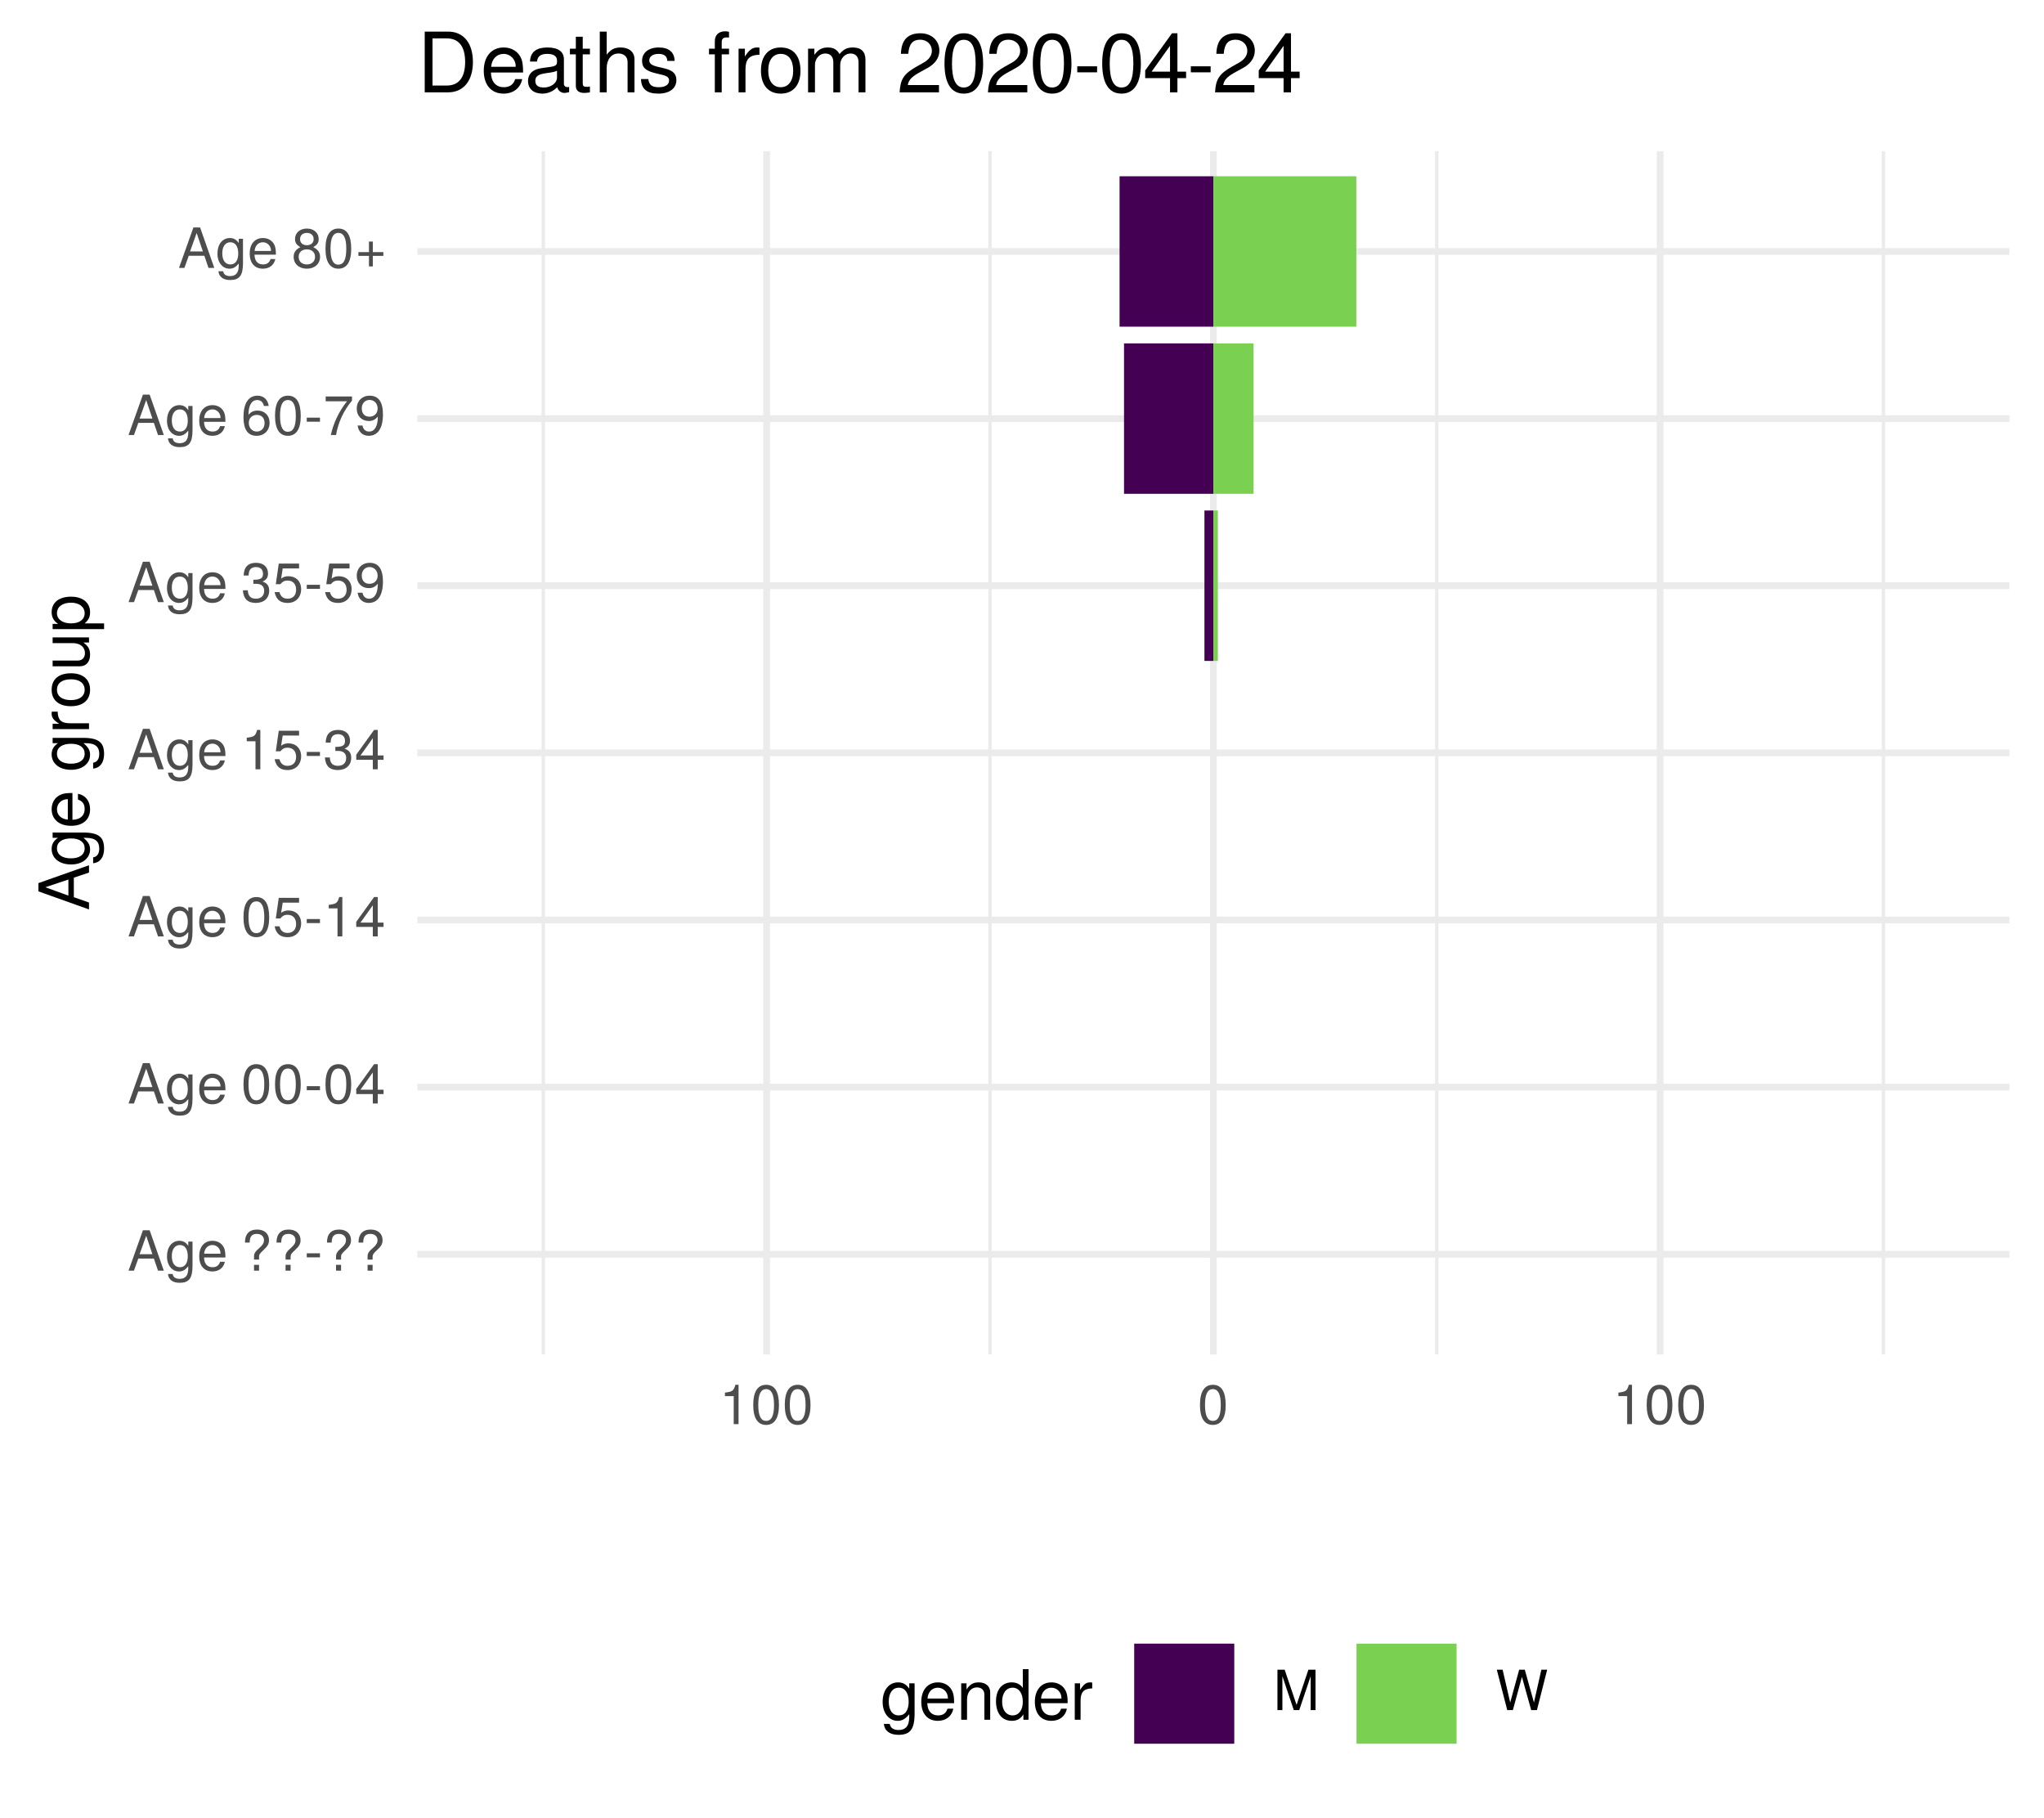
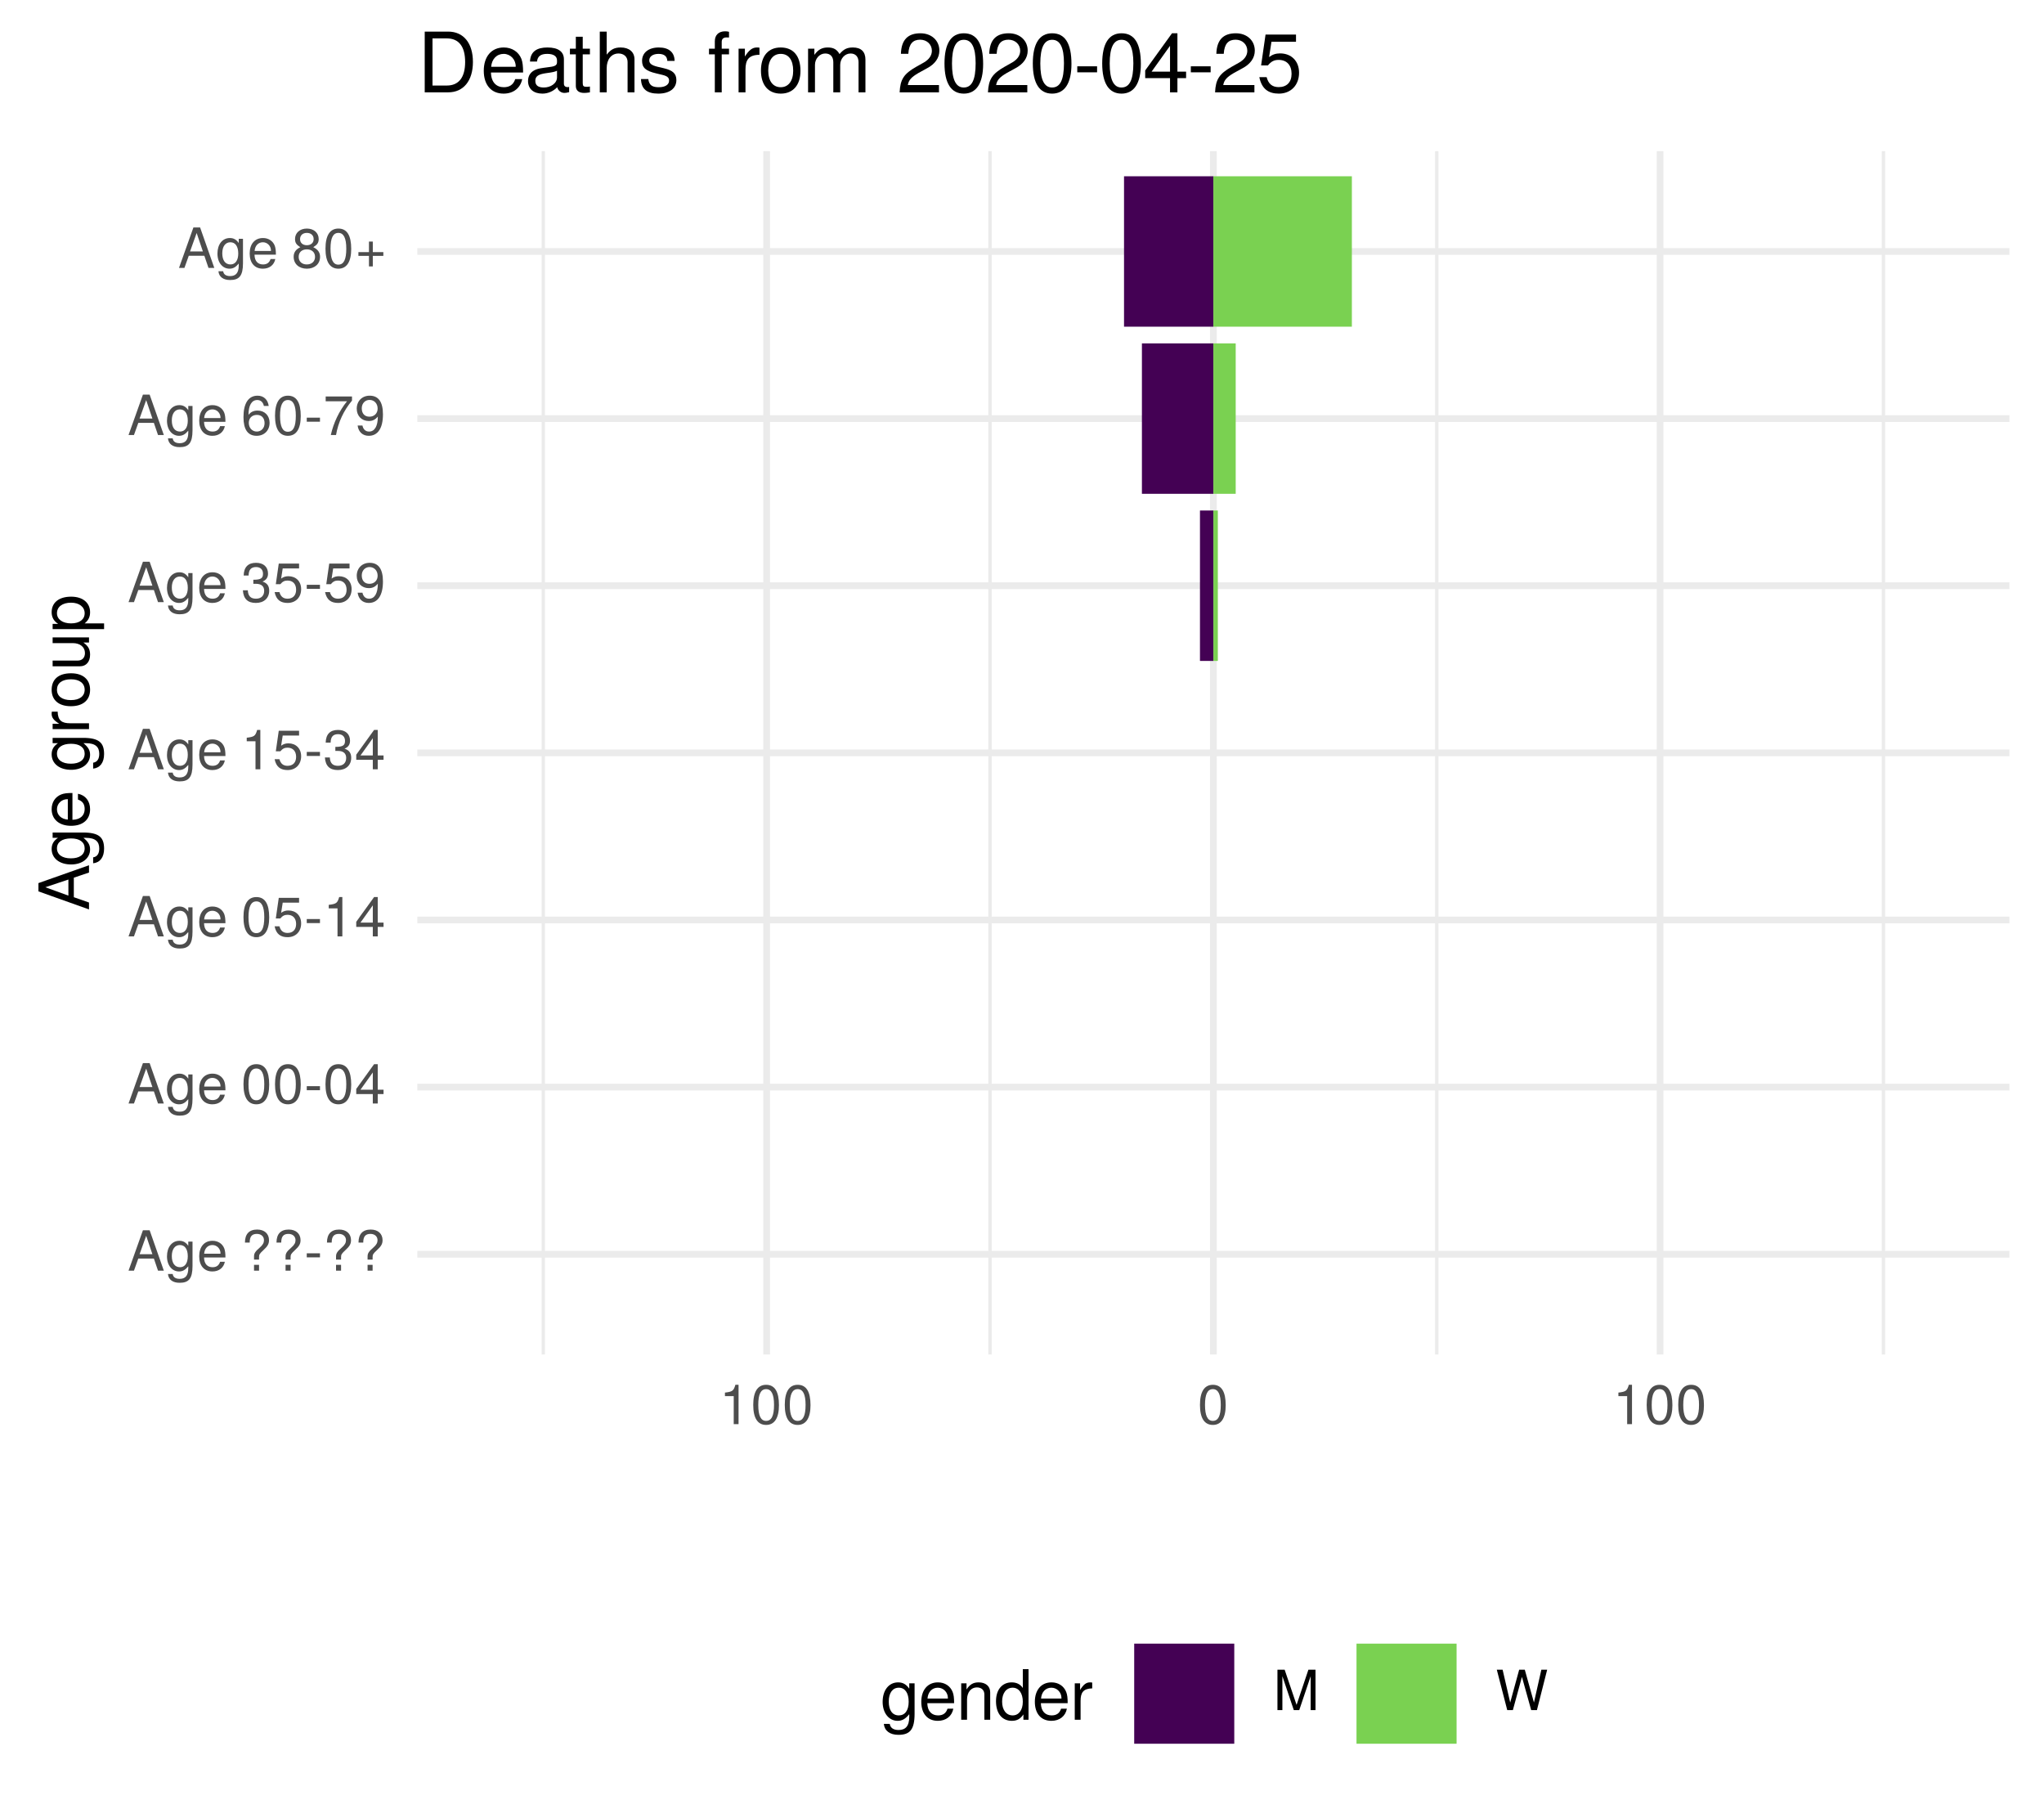
<svg xmlns="http://www.w3.org/2000/svg" xmlns:xlink="http://www.w3.org/1999/xlink" width="324pt" height="288pt" viewBox="0 0 324 288" version="1.1">
  <defs>
    <g>
      <symbol overflow="visible" id="glyph0-0">
        <path style="stroke:none;" d="" />
      </symbol>
      <symbol overflow="visible" id="glyph0-1">
        <path style="stroke:none;" d="M 5.75 0 L 3.5 -6.406 L 2.438 -6.406 L 0.156 0 L 1.016 0 L 1.703 -1.922 L 4.172 -1.922 L 4.828 0 Z M 3.938 -2.609 L 1.906 -2.609 L 2.953 -5.531 Z M 3.938 -2.609 " />
      </symbol>
      <symbol overflow="visible" id="glyph0-2">
        <path style="stroke:none;" d="M 4.297 -0.75 L 4.297 -4.609 L 3.625 -4.609 L 3.625 -3.938 C 3.25 -4.484 2.812 -4.734 2.219 -4.734 C 1.047 -4.734 0.25 -3.75 0.25 -2.266 C 0.25 -0.812 1.078 0.125 2.156 0.125 C 2.734 0.125 3.141 -0.109 3.625 -0.688 L 3.625 -0.391 C 3.625 0.828 3.125 1.297 2.266 1.297 C 1.688 1.297 1.234 1.094 1.156 0.531 L 0.406 0.531 C 0.484 1.406 1.156 1.922 2.25 1.922 C 3.688 1.922 4.297 1.281 4.297 -0.75 Z M 3.547 -2.281 C 3.547 -1.172 3.078 -0.547 2.312 -0.547 C 1.5 -0.547 1.016 -1.188 1.016 -2.312 C 1.016 -3.406 1.516 -4.062 2.297 -4.062 C 3.094 -4.062 3.547 -3.391 3.547 -2.281 Z M 3.547 -2.281 " />
      </symbol>
      <symbol overflow="visible" id="glyph0-3">
        <path style="stroke:none;" d="M 4.516 -2.094 C 4.516 -2.766 4.453 -3.188 4.328 -3.531 C 4.031 -4.281 3.328 -4.734 2.469 -4.734 C 1.172 -4.734 0.359 -3.797 0.359 -2.281 C 0.359 -0.766 1.156 0.125 2.453 0.125 C 3.5 0.125 4.234 -0.469 4.422 -1.406 L 3.672 -1.406 C 3.469 -0.797 3.062 -0.547 2.469 -0.547 C 1.703 -0.547 1.141 -1.031 1.125 -2.094 Z M 3.734 -2.75 C 3.734 -2.75 3.734 -2.703 3.719 -2.688 L 1.141 -2.688 C 1.203 -3.516 1.719 -4.062 2.453 -4.062 C 3.172 -4.062 3.734 -3.469 3.734 -2.75 Z M 3.734 -2.75 " />
      </symbol>
      <symbol overflow="visible" id="glyph0-4">
        <path style="stroke:none;" d="" />
      </symbol>
      <symbol overflow="visible" id="glyph0-5">
        <path style="stroke:none;" d="M 4.422 -4.828 C 4.422 -5.859 3.688 -6.516 2.547 -6.516 C 1.281 -6.516 0.609 -5.812 0.609 -4.453 L 1.359 -4.453 C 1.359 -5.422 1.719 -5.828 2.5 -5.828 C 3.172 -5.828 3.625 -5.422 3.625 -4.828 C 3.625 -4.422 3.438 -4.078 2.969 -3.672 C 2.453 -3.203 2.453 -3.203 2.297 -3 C 2.109 -2.75 2.047 -2.547 2.047 -2.234 L 2.047 -1.75 L 2.844 -1.75 L 2.844 -2.156 C 2.844 -2.547 2.938 -2.703 3.531 -3.25 C 4.203 -3.859 4.422 -4.25 4.422 -4.828 Z M 2.844 0 L 2.844 -0.922 L 2.047 -0.922 L 2.047 0 Z M 2.844 0 " />
      </symbol>
      <symbol overflow="visible" id="glyph0-6">
        <path style="stroke:none;" d="M 2.5 -2.109 L 2.5 -2.75 L 0.406 -2.75 L 0.406 -2.109 Z M 2.5 -2.109 " />
      </symbol>
      <symbol overflow="visible" id="glyph0-7">
        <path style="stroke:none;" d="M 4.453 -3 C 4.453 -5.156 3.781 -6.234 2.422 -6.234 C 1.078 -6.234 0.375 -5.141 0.375 -3.047 C 0.375 -0.953 1.078 0.125 2.422 0.125 C 3.734 0.125 4.453 -0.953 4.453 -3 Z M 3.672 -3.062 C 3.672 -1.297 3.266 -0.516 2.406 -0.516 C 1.578 -0.516 1.172 -1.344 1.172 -3.047 C 1.172 -4.75 1.578 -5.547 2.422 -5.547 C 3.25 -5.547 3.672 -4.734 3.672 -3.062 Z M 3.672 -3.062 " />
      </symbol>
      <symbol overflow="visible" id="glyph0-8">
        <path style="stroke:none;" d="M 4.578 -1.5 L 4.578 -2.188 L 3.656 -2.188 L 3.656 -6.234 L 3.078 -6.234 L 0.25 -2.312 L 0.25 -1.5 L 2.875 -1.5 L 2.875 0 L 3.656 0 L 3.656 -1.5 Z M 2.875 -2.188 L 0.922 -2.188 L 2.875 -4.922 Z M 2.875 -2.188 " />
      </symbol>
      <symbol overflow="visible" id="glyph0-9">
        <path style="stroke:none;" d="M 4.516 -2.062 C 4.516 -3.297 3.688 -4.109 2.5 -4.109 C 2.062 -4.109 1.703 -4 1.344 -3.734 L 1.594 -5.344 L 4.188 -5.344 L 4.188 -6.109 L 0.969 -6.109 L 0.5 -2.844 L 1.219 -2.844 C 1.578 -3.266 1.875 -3.422 2.359 -3.422 C 3.188 -3.422 3.719 -2.891 3.719 -1.969 C 3.719 -1.062 3.203 -0.547 2.359 -0.547 C 1.688 -0.547 1.266 -0.891 1.078 -1.594 L 0.312 -1.594 C 0.562 -0.359 1.266 0.125 2.375 0.125 C 3.641 0.125 4.516 -0.75 4.516 -2.062 Z M 4.516 -2.062 " />
      </symbol>
      <symbol overflow="visible" id="glyph0-10">
        <path style="stroke:none;" d="M 3.047 0 L 3.047 -6.234 L 2.547 -6.234 C 2.266 -5.281 2.094 -5.141 0.891 -5 L 0.891 -4.438 L 2.281 -4.438 L 2.281 0 Z M 3.047 0 " />
      </symbol>
      <symbol overflow="visible" id="glyph0-11">
        <path style="stroke:none;" d="M 4.453 -1.812 C 4.453 -2.562 4.141 -3.016 3.391 -3.266 C 3.969 -3.5 4.266 -3.891 4.266 -4.516 C 4.266 -5.594 3.547 -6.234 2.359 -6.234 C 1.109 -6.234 0.438 -5.547 0.406 -4.219 L 1.188 -4.219 C 1.203 -5.141 1.578 -5.562 2.375 -5.562 C 3.062 -5.562 3.469 -5.156 3.469 -4.5 C 3.469 -3.828 3.188 -3.547 1.938 -3.547 L 1.938 -2.906 L 2.359 -2.906 C 3.219 -2.906 3.656 -2.5 3.656 -1.797 C 3.656 -1.016 3.172 -0.547 2.359 -0.547 C 1.516 -0.547 1.109 -0.969 1.062 -1.875 L 0.281 -1.875 C 0.375 -0.5 1.062 0.125 2.344 0.125 C 3.625 0.125 4.453 -0.641 4.453 -1.812 Z M 4.453 -1.812 " />
      </symbol>
      <symbol overflow="visible" id="glyph0-12">
        <path style="stroke:none;" d="M 4.484 -3.266 C 4.484 -5.219 3.797 -6.234 2.375 -6.234 C 1.188 -6.234 0.328 -5.391 0.328 -4.172 C 0.328 -3.016 1.125 -2.219 2.25 -2.219 C 2.844 -2.219 3.266 -2.438 3.672 -2.922 C 3.672 -1.406 3.172 -0.547 2.281 -0.547 C 1.734 -0.547 1.359 -0.891 1.234 -1.5 L 0.469 -1.5 C 0.609 -0.469 1.281 0.125 2.234 0.125 C 3.688 0.125 4.484 -1.109 4.484 -3.266 Z M 3.641 -4.188 C 3.641 -3.422 3.094 -2.906 2.344 -2.906 C 1.594 -2.906 1.125 -3.391 1.125 -4.234 C 1.125 -5.016 1.656 -5.562 2.359 -5.562 C 3.094 -5.562 3.641 -5 3.641 -4.188 Z M 3.641 -4.188 " />
      </symbol>
      <symbol overflow="visible" id="glyph0-13">
        <path style="stroke:none;" d="M 4.516 -1.938 C 4.516 -3.094 3.719 -3.875 2.609 -3.875 C 1.984 -3.875 1.5 -3.641 1.172 -3.188 C 1.172 -4.703 1.672 -5.547 2.562 -5.547 C 3.109 -5.547 3.484 -5.203 3.609 -4.609 L 4.375 -4.609 C 4.234 -5.625 3.562 -6.234 2.609 -6.234 C 1.156 -6.234 0.375 -5.016 0.375 -2.844 C 0.375 -0.891 1.047 0.125 2.469 0.125 C 3.656 0.125 4.516 -0.719 4.516 -1.938 Z M 3.719 -1.875 C 3.719 -1.094 3.188 -0.547 2.484 -0.547 C 1.766 -0.547 1.219 -1.125 1.219 -1.922 C 1.219 -2.688 1.734 -3.188 2.5 -3.188 C 3.25 -3.188 3.719 -2.703 3.719 -1.875 Z M 3.719 -1.875 " />
      </symbol>
      <symbol overflow="visible" id="glyph0-14">
        <path style="stroke:none;" d="M 4.578 -5.453 L 4.578 -6.109 L 0.406 -6.109 L 0.406 -5.344 L 3.781 -5.344 C 2.531 -3.781 1.656 -1.953 1.219 0 L 2.047 0 C 2.391 -2.016 3.266 -3.891 4.578 -5.453 Z M 4.578 -5.453 " />
      </symbol>
      <symbol overflow="visible" id="glyph0-15">
        <path style="stroke:none;" d="M 4.516 -1.766 C 4.516 -2.453 4.156 -2.938 3.438 -3.281 C 4.078 -3.672 4.297 -3.984 4.297 -4.578 C 4.297 -5.547 3.531 -6.234 2.422 -6.234 C 1.312 -6.234 0.547 -5.547 0.547 -4.578 C 0.547 -4 0.75 -3.672 1.391 -3.281 C 0.672 -2.938 0.328 -2.453 0.328 -1.766 C 0.328 -0.625 1.188 0.125 2.422 0.125 C 3.656 0.125 4.516 -0.625 4.516 -1.766 Z M 3.5 -4.562 C 3.5 -3.969 3.062 -3.594 2.422 -3.594 C 1.766 -3.594 1.344 -3.969 1.344 -4.562 C 1.344 -5.156 1.766 -5.547 2.422 -5.547 C 3.078 -5.547 3.5 -5.156 3.5 -4.562 Z M 3.719 -1.75 C 3.719 -1.016 3.188 -0.547 2.406 -0.547 C 1.641 -0.547 1.125 -1.016 1.125 -1.75 C 1.125 -2.484 1.641 -2.938 2.422 -2.938 C 3.188 -2.938 3.719 -2.484 3.719 -1.75 Z M 3.719 -1.75 " />
      </symbol>
      <symbol overflow="visible" id="glyph0-16">
        <path style="stroke:none;" d="M 4.547 -1.906 L 4.547 -2.5 L 2.875 -2.5 L 2.875 -4.172 L 2.266 -4.172 L 2.266 -2.5 L 0.594 -2.5 L 0.594 -1.906 L 2.266 -1.906 L 2.266 -0.234 L 2.875 -0.234 L 2.875 -1.906 Z M 4.547 -1.906 " />
      </symbol>
      <symbol overflow="visible" id="glyph0-17">
        <path style="stroke:none;" d="M 6.688 0 L 6.688 -6.406 L 5.562 -6.406 L 3.688 -0.828 L 1.797 -6.406 L 0.656 -6.406 L 0.656 0 L 1.438 0 L 1.438 -5.375 L 3.25 0 L 4.109 0 L 5.922 -5.375 L 5.922 0 Z M 6.688 0 " />
      </symbol>
      <symbol overflow="visible" id="glyph0-18">
        <path style="stroke:none;" d="M 8.172 -6.406 L 7.25 -6.406 L 6.078 -1.203 L 4.625 -6.406 L 3.734 -6.406 L 2.312 -1.203 L 1.109 -6.406 L 0.188 -6.406 L 1.844 0 L 2.734 0 L 4.172 -5.266 L 5.641 0 L 6.547 0 Z M 8.172 -6.406 " />
      </symbol>
      <symbol overflow="visible" id="glyph1-0">
        <path style="stroke:none;" d="" />
      </symbol>
      <symbol overflow="visible" id="glyph1-1">
        <path style="stroke:none;" d="M 0 -7.188 L -8.016 -4.359 L -8.016 -3.047 L 0 -0.188 L 0 -1.281 L -2.406 -2.125 L -2.406 -5.219 L 0 -6.031 Z M -3.266 -4.922 L -3.266 -2.375 L -6.922 -3.703 Z M -3.266 -4.922 " />
      </symbol>
      <symbol overflow="visible" id="glyph1-2">
        <path style="stroke:none;" d="M -0.953 -5.375 L -5.766 -5.375 L -5.766 -4.531 L -4.922 -4.531 C -5.609 -4.062 -5.922 -3.516 -5.922 -2.766 C -5.922 -1.312 -4.703 -0.312 -2.828 -0.312 C -1.016 -0.312 0.172 -1.344 0.172 -2.688 C 0.172 -3.422 -0.141 -3.922 -0.875 -4.531 L -0.484 -4.531 C 1.047 -4.531 1.625 -3.906 1.625 -2.844 C 1.625 -2.109 1.359 -1.547 0.656 -1.438 L 0.656 -0.5 C 1.75 -0.609 2.391 -1.453 2.391 -2.812 C 2.391 -4.609 1.594 -5.375 -0.953 -5.375 Z M -2.844 -4.438 C -1.469 -4.438 -0.688 -3.844 -0.688 -2.875 C -0.688 -1.875 -1.484 -1.281 -2.875 -1.281 C -4.266 -1.281 -5.078 -1.891 -5.078 -2.875 C -5.078 -3.859 -4.25 -4.438 -2.844 -4.438 Z M -2.844 -4.438 " />
      </symbol>
      <symbol overflow="visible" id="glyph1-3">
        <path style="stroke:none;" d="M -2.625 -5.641 C -3.453 -5.641 -3.984 -5.578 -4.406 -5.406 C -5.359 -5.031 -5.922 -4.156 -5.922 -3.078 C -5.922 -1.469 -4.734 -0.438 -2.844 -0.438 C -0.953 -0.438 0.172 -1.438 0.172 -3.062 C 0.172 -4.375 -0.578 -5.297 -1.75 -5.516 L -1.75 -4.594 C -0.984 -4.344 -0.688 -3.828 -0.688 -3.094 C -0.688 -2.141 -1.297 -1.422 -2.625 -1.391 Z M -3.438 -4.656 C -3.438 -4.656 -3.391 -4.656 -3.359 -4.656 L -3.359 -1.422 C -4.391 -1.5 -5.078 -2.141 -5.078 -3.062 C -5.078 -3.969 -4.328 -4.656 -3.438 -4.656 Z M -3.438 -4.656 " />
      </symbol>
      <symbol overflow="visible" id="glyph1-4">
        <path style="stroke:none;" d="" />
      </symbol>
      <symbol overflow="visible" id="glyph1-5">
        <path style="stroke:none;" d="M -4.969 -3.531 L -5.891 -3.531 C -5.922 -3.375 -5.922 -3.297 -5.922 -3.172 C -5.922 -2.578 -5.578 -2.141 -4.719 -1.609 L -5.766 -1.609 L -5.766 -0.766 L 0 -0.766 L 0 -1.688 L -2.984 -1.688 C -4.297 -1.688 -4.938 -2.109 -4.969 -3.531 Z M -4.969 -3.531 " />
      </symbol>
      <symbol overflow="visible" id="glyph1-6">
        <path style="stroke:none;" d="M -2.844 -5.609 C -4.828 -5.609 -5.922 -4.656 -5.922 -2.984 C -5.922 -1.375 -4.812 -0.391 -2.875 -0.391 C -0.953 -0.391 0.172 -1.359 0.172 -3 C 0.172 -4.625 -0.953 -5.609 -2.844 -5.609 Z M -2.844 -4.656 C -1.5 -4.656 -0.688 -4.016 -0.688 -3 C -0.688 -1.984 -1.484 -1.359 -2.875 -1.359 C -4.266 -1.359 -5.078 -1.984 -5.078 -3 C -5.078 -4.031 -4.281 -4.656 -2.844 -4.656 Z M -2.844 -4.656 " />
      </symbol>
      <symbol overflow="visible" id="glyph1-7">
        <path style="stroke:none;" d="M 0 -5.297 L -5.766 -5.297 L -5.766 -4.391 L -2.578 -4.391 C -1.406 -4.391 -0.641 -3.766 -0.641 -2.812 C -0.641 -2.094 -1.078 -1.625 -1.766 -1.625 L -5.766 -1.625 L -5.766 -0.719 L -1.406 -0.719 C -0.453 -0.719 0.172 -1.438 0.172 -2.547 C 0.172 -3.406 -0.125 -3.938 -0.891 -4.484 L 0 -4.484 Z M 0 -5.297 " />
      </symbol>
      <symbol overflow="visible" id="glyph1-8">
        <path style="stroke:none;" d="M -2.828 -5.75 C -4.766 -5.75 -5.922 -4.812 -5.922 -3.281 C -5.922 -2.5 -5.578 -1.875 -4.891 -1.438 L -5.766 -1.438 L -5.766 -0.609 L 2.391 -0.609 L 2.391 -1.516 L -0.688 -1.516 C -0.094 -2 0.172 -2.547 0.172 -3.281 C 0.172 -4.781 -0.984 -5.75 -2.828 -5.75 Z M -2.844 -4.797 C -1.547 -4.797 -0.688 -4.125 -0.688 -3.125 C -0.688 -2.156 -1.484 -1.516 -2.844 -1.516 C -4.188 -1.516 -5.078 -2.156 -5.078 -3.125 C -5.078 -4.141 -4.219 -4.797 -2.844 -4.797 Z M -2.844 -4.797 " />
      </symbol>
      <symbol overflow="visible" id="glyph2-0">
        <path style="stroke:none;" d="" />
      </symbol>
      <symbol overflow="visible" id="glyph2-1">
        <path style="stroke:none;" d="M 5.375 -0.953 L 5.375 -5.766 L 4.531 -5.766 L 4.531 -4.922 C 4.062 -5.609 3.516 -5.922 2.766 -5.922 C 1.312 -5.922 0.312 -4.703 0.312 -2.828 C 0.312 -1.016 1.344 0.172 2.688 0.172 C 3.422 0.172 3.922 -0.141 4.531 -0.875 L 4.531 -0.484 C 4.531 1.047 3.906 1.625 2.844 1.625 C 2.109 1.625 1.547 1.359 1.438 0.656 L 0.5 0.656 C 0.609 1.75 1.453 2.391 2.812 2.391 C 4.609 2.391 5.375 1.594 5.375 -0.953 Z M 4.438 -2.844 C 4.438 -1.469 3.844 -0.688 2.875 -0.688 C 1.875 -0.688 1.281 -1.484 1.281 -2.875 C 1.281 -4.266 1.891 -5.078 2.875 -5.078 C 3.859 -5.078 4.438 -4.25 4.438 -2.844 Z M 4.438 -2.844 " />
      </symbol>
      <symbol overflow="visible" id="glyph2-2">
        <path style="stroke:none;" d="M 5.641 -2.625 C 5.641 -3.453 5.578 -3.984 5.406 -4.406 C 5.031 -5.359 4.156 -5.922 3.078 -5.922 C 1.469 -5.922 0.438 -4.734 0.438 -2.844 C 0.438 -0.953 1.438 0.172 3.062 0.172 C 4.375 0.172 5.297 -0.578 5.516 -1.75 L 4.594 -1.75 C 4.344 -0.984 3.828 -0.688 3.094 -0.688 C 2.141 -0.688 1.422 -1.297 1.391 -2.625 Z M 4.656 -3.438 C 4.656 -3.438 4.656 -3.391 4.656 -3.359 L 1.422 -3.359 C 1.5 -4.391 2.141 -5.078 3.062 -5.078 C 3.969 -5.078 4.656 -4.328 4.656 -3.438 Z M 4.656 -3.438 " />
      </symbol>
      <symbol overflow="visible" id="glyph2-3">
        <path style="stroke:none;" d="M 5.359 0 L 5.359 -4.359 C 5.359 -5.312 4.641 -5.922 3.531 -5.922 C 2.672 -5.922 2.125 -5.594 1.609 -4.797 L 1.609 -5.766 L 0.766 -5.766 L 0.766 0 L 1.688 0 L 1.688 -3.172 C 1.688 -4.359 2.328 -5.125 3.25 -5.125 C 3.984 -5.125 4.438 -4.688 4.438 -4 L 4.438 0 Z M 5.359 0 " />
      </symbol>
      <symbol overflow="visible" id="glyph2-4">
        <path style="stroke:none;" d="M 5.438 0 L 5.438 -8.016 L 4.531 -8.016 L 4.531 -5.031 C 4.141 -5.625 3.531 -5.922 2.766 -5.922 C 1.266 -5.922 0.281 -4.781 0.281 -2.938 C 0.281 -0.984 1.25 0.172 2.797 0.172 C 3.594 0.172 4.141 -0.125 4.625 -0.844 L 4.625 0 Z M 4.531 -2.859 C 4.531 -1.531 3.891 -0.688 2.922 -0.688 C 1.906 -0.688 1.25 -1.547 1.25 -2.875 C 1.25 -4.219 1.906 -5.078 2.922 -5.078 C 3.906 -5.078 4.531 -4.188 4.531 -2.859 Z M 4.531 -2.859 " />
      </symbol>
      <symbol overflow="visible" id="glyph2-5">
        <path style="stroke:none;" d="M 3.531 -4.969 L 3.531 -5.891 C 3.375 -5.922 3.297 -5.922 3.172 -5.922 C 2.578 -5.922 2.141 -5.578 1.609 -4.719 L 1.609 -5.766 L 0.766 -5.766 L 0.766 0 L 1.688 0 L 1.688 -2.984 C 1.688 -4.297 2.109 -4.938 3.531 -4.969 Z M 3.531 -4.969 " />
      </symbol>
      <symbol overflow="visible" id="glyph3-0">
        <path style="stroke:none;" d="" />
      </symbol>
      <symbol overflow="visible" id="glyph3-1">
        <path style="stroke:none;" d="M 8.812 -4.812 C 8.812 -7.797 7.328 -9.625 4.891 -9.625 L 1.172 -9.625 L 1.172 0 L 4.891 0 C 7.312 0 8.812 -1.828 8.812 -4.812 Z M 7.578 -4.812 C 7.578 -2.375 6.578 -1.078 4.672 -1.078 L 2.406 -1.078 L 2.406 -8.547 L 4.672 -8.547 C 6.578 -8.547 7.578 -7.266 7.578 -4.812 Z M 7.578 -4.812 " />
      </symbol>
      <symbol overflow="visible" id="glyph3-2">
        <path style="stroke:none;" d="M 6.766 -3.141 C 6.766 -4.141 6.688 -4.781 6.5 -5.297 C 6.047 -6.438 4.984 -7.109 3.703 -7.109 C 1.766 -7.109 0.531 -5.688 0.531 -3.422 C 0.531 -1.156 1.734 0.203 3.672 0.203 C 5.25 0.203 6.344 -0.703 6.625 -2.094 L 5.516 -2.094 C 5.219 -1.188 4.594 -0.812 3.703 -0.812 C 2.562 -0.812 1.703 -1.562 1.672 -3.141 Z M 5.594 -4.125 C 5.594 -4.125 5.594 -4.062 5.578 -4.047 L 1.703 -4.047 C 1.797 -5.266 2.578 -6.094 3.688 -6.094 C 4.766 -6.094 5.594 -5.203 5.594 -4.125 Z M 5.594 -4.125 " />
      </symbol>
      <symbol overflow="visible" id="glyph3-3">
        <path style="stroke:none;" d="M 7.062 -0.031 L 7.062 -0.859 C 6.938 -0.828 6.891 -0.828 6.828 -0.828 C 6.438 -0.828 6.234 -1.031 6.234 -1.375 L 6.234 -5.234 C 6.234 -6.453 5.328 -7.109 3.625 -7.109 C 1.953 -7.109 0.922 -6.469 0.859 -4.875 L 1.969 -4.875 C 2.062 -5.719 2.562 -6.094 3.594 -6.094 C 4.578 -6.094 5.141 -5.734 5.141 -5.062 L 5.141 -4.781 C 5.141 -4.312 4.859 -4.125 3.984 -4.016 C 2.422 -3.812 2.188 -3.766 1.766 -3.594 C 0.969 -3.266 0.547 -2.641 0.547 -1.797 C 0.547 -0.547 1.422 0.203 2.828 0.203 C 3.703 0.203 4.562 -0.172 5.172 -0.812 C 5.297 -0.297 5.766 0.094 6.312 0.094 C 6.531 0.094 6.703 0.062 7.062 -0.031 Z M 5.141 -2.391 C 5.141 -1.406 4.125 -0.766 3.062 -0.766 C 2.203 -0.766 1.703 -1.062 1.703 -1.828 C 1.703 -2.547 2.188 -2.859 3.359 -3.031 C 4.531 -3.188 4.766 -3.25 5.141 -3.422 Z M 5.141 -2.391 " />
      </symbol>
      <symbol overflow="visible" id="glyph3-4">
        <path style="stroke:none;" d="M 3.359 0 L 3.359 -0.922 C 3.203 -0.891 3.031 -0.875 2.828 -0.875 C 2.344 -0.875 2.219 -1 2.219 -1.484 L 2.219 -6.016 L 3.359 -6.016 L 3.359 -6.922 L 2.219 -6.922 L 2.219 -8.812 L 1.125 -8.812 L 1.125 -6.922 L 0.188 -6.922 L 0.188 -6.016 L 1.125 -6.016 L 1.125 -1 C 1.125 -0.297 1.594 0.094 2.453 0.094 C 2.719 0.094 2.984 0.062 3.359 0 Z M 3.359 0 " />
      </symbol>
      <symbol overflow="visible" id="glyph3-5">
        <path style="stroke:none;" d="M 6.422 0 L 6.422 -5.234 C 6.422 -6.391 5.578 -7.109 4.234 -7.109 C 3.266 -7.109 2.672 -6.812 2.016 -5.969 L 2.016 -9.625 L 0.922 -9.625 L 0.922 0 L 2.016 0 L 2.016 -3.812 C 2.016 -5.234 2.766 -6.156 3.891 -6.156 C 4.672 -6.156 5.328 -5.703 5.328 -4.797 L 5.328 0 Z M 6.422 0 " />
      </symbol>
      <symbol overflow="visible" id="glyph3-6">
        <path style="stroke:none;" d="M 6.062 -1.938 C 6.062 -2.969 5.484 -3.484 4.109 -3.812 L 3.047 -4.062 C 2.156 -4.281 1.766 -4.562 1.766 -5.062 C 1.766 -5.688 2.344 -6.094 3.234 -6.094 C 4.125 -6.094 4.594 -5.719 4.625 -4.984 L 5.781 -4.984 C 5.766 -6.344 4.875 -7.109 3.281 -7.109 C 1.656 -7.109 0.625 -6.281 0.625 -5 C 0.625 -3.922 1.172 -3.406 2.812 -3.016 L 3.844 -2.766 C 4.609 -2.578 4.906 -2.344 4.906 -1.844 C 4.906 -1.203 4.266 -0.812 3.297 -0.812 C 2.312 -0.812 1.75 -1.062 1.609 -2.109 L 0.453 -2.109 C 0.5 -0.516 1.406 0.203 3.203 0.203 C 4.953 0.203 6.062 -0.609 6.062 -1.938 Z M 6.062 -1.938 " />
      </symbol>
      <symbol overflow="visible" id="glyph3-7">
        <path style="stroke:none;" d="" />
      </symbol>
      <symbol overflow="visible" id="glyph3-8">
        <path style="stroke:none;" d="M 3.406 -6.016 L 3.406 -6.922 L 2.25 -6.922 L 2.25 -8 C 2.25 -8.469 2.516 -8.703 3.031 -8.703 C 3.109 -8.703 3.156 -8.703 3.406 -8.688 L 3.406 -9.594 C 3.156 -9.656 3.016 -9.672 2.781 -9.672 C 1.766 -9.672 1.156 -9.078 1.156 -8.094 L 1.156 -6.922 L 0.234 -6.922 L 0.234 -6.016 L 1.156 -6.016 L 1.156 0 L 2.25 0 L 2.25 -6.016 Z M 3.406 -6.016 " />
      </symbol>
      <symbol overflow="visible" id="glyph3-9">
        <path style="stroke:none;" d="M 4.234 -5.953 L 4.234 -7.078 C 4.047 -7.109 3.969 -7.109 3.812 -7.109 C 3.109 -7.109 2.562 -6.688 1.922 -5.672 L 1.922 -6.922 L 0.922 -6.922 L 0.922 0 L 2.016 0 L 2.016 -3.594 C 2.016 -5.156 2.531 -5.922 4.234 -5.953 Z M 4.234 -5.953 " />
      </symbol>
      <symbol overflow="visible" id="glyph3-10">
        <path style="stroke:none;" d="M 6.734 -3.406 C 6.734 -5.797 5.578 -7.109 3.594 -7.109 C 1.656 -7.109 0.469 -5.781 0.469 -3.453 C 0.469 -1.141 1.641 0.203 3.609 0.203 C 5.547 0.203 6.734 -1.141 6.734 -3.406 Z M 5.578 -3.422 C 5.578 -1.797 4.812 -0.812 3.609 -0.812 C 2.375 -0.812 1.625 -1.781 1.625 -3.453 C 1.625 -5.125 2.375 -6.094 3.609 -6.094 C 4.844 -6.094 5.578 -5.141 5.578 -3.422 Z M 5.578 -3.422 " />
      </symbol>
      <symbol overflow="visible" id="glyph3-11">
        <path style="stroke:none;" d="M 10.031 0 L 10.031 -5.188 C 10.031 -6.438 9.344 -7.109 8.047 -7.109 C 7.125 -7.109 6.578 -6.844 5.922 -6.062 C 5.516 -6.797 4.969 -7.109 4.062 -7.109 C 3.141 -7.109 2.531 -6.766 1.938 -5.938 L 1.938 -6.922 L 0.938 -6.922 L 0.938 0 L 2.031 0 L 2.031 -4.344 C 2.031 -5.344 2.766 -6.156 3.656 -6.156 C 4.469 -6.156 4.938 -5.656 4.938 -4.766 L 4.938 0 L 6.031 0 L 6.031 -4.344 C 6.031 -5.344 6.766 -6.156 7.672 -6.156 C 8.469 -6.156 8.938 -5.641 8.938 -4.766 L 8.938 0 Z M 10.031 0 " />
      </symbol>
      <symbol overflow="visible" id="glyph3-12">
        <path style="stroke:none;" d="M 6.75 -6.609 C 6.75 -8.203 5.516 -9.359 3.75 -9.359 C 1.828 -9.359 0.719 -8.391 0.656 -6.109 L 1.828 -6.109 C 1.922 -7.688 2.562 -8.344 3.703 -8.344 C 4.766 -8.344 5.562 -7.594 5.562 -6.594 C 5.562 -5.844 5.125 -5.219 4.297 -4.734 L 3.078 -4.047 C 1.125 -2.938 0.547 -2.062 0.453 0 L 6.688 0 L 6.688 -1.156 L 1.75 -1.156 C 1.875 -1.922 2.297 -2.406 3.453 -3.078 L 4.766 -3.797 C 6.078 -4.484 6.75 -5.469 6.75 -6.609 Z M 6.75 -6.609 " />
      </symbol>
      <symbol overflow="visible" id="glyph3-13">
        <path style="stroke:none;" d="M 6.688 -4.5 C 6.688 -7.75 5.672 -9.359 3.625 -9.359 C 1.609 -9.359 0.562 -7.719 0.562 -4.578 C 0.562 -1.422 1.625 0.203 3.625 0.203 C 5.609 0.203 6.688 -1.422 6.688 -4.5 Z M 5.5 -4.609 C 5.5 -1.953 4.891 -0.766 3.609 -0.766 C 2.375 -0.766 1.75 -2 1.75 -4.562 C 1.75 -7.125 2.375 -8.328 3.625 -8.328 C 4.891 -8.328 5.5 -7.109 5.5 -4.609 Z M 5.5 -4.609 " />
      </symbol>
      <symbol overflow="visible" id="glyph3-14">
        <path style="stroke:none;" d="M 3.75 -3.172 L 3.75 -4.125 L 0.609 -4.125 L 0.609 -3.172 Z M 3.75 -3.172 " />
      </symbol>
      <symbol overflow="visible" id="glyph3-15">
        <path style="stroke:none;" d="M 6.859 -2.25 L 6.859 -3.281 L 5.484 -3.281 L 5.484 -9.359 L 4.625 -9.359 L 0.375 -3.469 L 0.375 -2.25 L 4.312 -2.25 L 4.312 0 L 5.484 0 L 5.484 -2.25 Z M 4.312 -3.281 L 1.391 -3.281 L 4.312 -7.375 Z M 4.312 -3.281 " />
      </symbol>
+       <symbol overflow="visible" id="glyph3-16">
+         <path style="stroke:none;" d="M 6.766 -3.109 C 6.766 -4.953 5.547 -6.172 3.75 -6.172 C 3.094 -6.172 2.562 -6 2.016 -5.594 L 2.391 -8.016 L 6.281 -8.016 L 6.281 -9.156 L 1.453 -9.156 L 0.75 -4.266 L 1.828 -4.266 C 2.359 -4.906 2.812 -5.141 3.531 -5.141 C 4.797 -5.141 5.578 -4.328 5.578 -2.938 C 5.578 -1.594 4.812 -0.828 3.531 -0.828 C 2.516 -0.828 1.906 -1.344 1.625 -2.406 L 0.469 -2.406 C 0.844 -0.547 1.906 0.203 3.562 0.203 C 5.453 0.203 6.766 -1.125 6.766 -3.109 Z M 6.766 -3.109 " />
+       </symbol>
    </g>
    <clipPath id="clip1">
      <path d="M 85 23.957 L 87 23.957 L 87 214.648 L 85 214.648 Z M 85 23.957 " />
    </clipPath>
    <clipPath id="clip2">
      <path d="M 156 23.957 L 158 23.957 L 158 214.648 L 156 214.648 Z M 156 23.957 " />
    </clipPath>
    <clipPath id="clip3">
      <path d="M 227 23.957 L 229 23.957 L 229 214.648 L 227 214.648 Z M 227 23.957 " />
    </clipPath>
    <clipPath id="clip4">
      <path d="M 298 23.957 L 299 23.957 L 299 214.648 L 298 214.648 Z M 298 23.957 " />
    </clipPath>
    <clipPath id="clip5">
      <path d="M 66.152 198 L 318.523 198 L 318.523 200 L 66.152 200 Z M 66.152 198 " />
    </clipPath>
    <clipPath id="clip6">
      <path d="M 66.152 171 L 318.523 171 L 318.523 173 L 66.152 173 Z M 66.152 171 " />
    </clipPath>
    <clipPath id="clip7">
      <path d="M 66.152 145 L 318.523 145 L 318.523 147 L 66.152 147 Z M 66.152 145 " />
    </clipPath>
    <clipPath id="clip8">
      <path d="M 66.152 118 L 318.523 118 L 318.523 120 L 66.152 120 Z M 66.152 118 " />
    </clipPath>
    <clipPath id="clip9">
      <path d="M 66.152 92 L 318.523 92 L 318.523 94 L 66.152 94 Z M 66.152 92 " />
    </clipPath>
    <clipPath id="clip10">
      <path d="M 66.152 65 L 318.523 65 L 318.523 67 L 66.152 67 Z M 66.152 65 " />
    </clipPath>
    <clipPath id="clip11">
      <path d="M 66.152 39 L 318.523 39 L 318.523 41 L 66.152 41 Z M 66.152 39 " />
    </clipPath>
    <clipPath id="clip12">
      <path d="M 120 23.957 L 123 23.957 L 123 214.648 L 120 214.648 Z M 120 23.957 " />
    </clipPath>
    <clipPath id="clip13">
      <path d="M 191 23.957 L 193 23.957 L 193 214.648 L 191 214.648 Z M 191 23.957 " />
    </clipPath>
    <clipPath id="clip14">
      <path d="M 262 23.957 L 264 23.957 L 264 214.648 L 262 214.648 Z M 262 23.957 " />
    </clipPath>
  </defs>
-   <g id="surface2566">
+   <g id="surface2576">
    <rect x="0" y="0" width="324" height="288" style="fill:rgb(100%,100%,100%);fill-opacity:1;stroke:none;" />
    <g clip-path="url(#clip1)" clip-rule="nonzero">
      <path style="fill:none;stroke-width:0.533;stroke-linecap:butt;stroke-linejoin:round;stroke:rgb(92.157%,92.157%,92.157%);stroke-opacity:1;stroke-miterlimit:10;" d="M 86.121 214.652 L 86.121 23.957 " />
    </g>
    <g clip-path="url(#clip2)" clip-rule="nonzero">
      <path style="fill:none;stroke-width:0.533;stroke-linecap:butt;stroke-linejoin:round;stroke:rgb(92.157%,92.157%,92.157%);stroke-opacity:1;stroke-miterlimit:10;" d="M 156.93 214.652 L 156.93 23.957 " />
    </g>
    <g clip-path="url(#clip3)" clip-rule="nonzero">
      <path style="fill:none;stroke-width:0.533;stroke-linecap:butt;stroke-linejoin:round;stroke:rgb(92.157%,92.157%,92.157%);stroke-opacity:1;stroke-miterlimit:10;" d="M 227.742 214.652 L 227.742 23.957 " />
    </g>
    <g clip-path="url(#clip4)" clip-rule="nonzero">
      <path style="fill:none;stroke-width:0.533;stroke-linecap:butt;stroke-linejoin:round;stroke:rgb(92.157%,92.157%,92.157%);stroke-opacity:1;stroke-miterlimit:10;" d="M 298.551 214.652 L 298.551 23.957 " />
    </g>
    <g clip-path="url(#clip5)" clip-rule="nonzero">
      <path style="fill:none;stroke-width:1.067;stroke-linecap:butt;stroke-linejoin:round;stroke:rgb(92.157%,92.157%,92.157%);stroke-opacity:1;stroke-miterlimit:10;" d="M 66.152 198.762 L 318.52 198.762 " />
    </g>
    <g clip-path="url(#clip6)" clip-rule="nonzero">
      <path style="fill:none;stroke-width:1.067;stroke-linecap:butt;stroke-linejoin:round;stroke:rgb(92.157%,92.157%,92.157%);stroke-opacity:1;stroke-miterlimit:10;" d="M 66.152 172.273 L 318.52 172.273 " />
    </g>
    <g clip-path="url(#clip7)" clip-rule="nonzero">
      <path style="fill:none;stroke-width:1.067;stroke-linecap:butt;stroke-linejoin:round;stroke:rgb(92.157%,92.157%,92.157%);stroke-opacity:1;stroke-miterlimit:10;" d="M 66.152 145.789 L 318.52 145.789 " />
    </g>
    <g clip-path="url(#clip8)" clip-rule="nonzero">
      <path style="fill:none;stroke-width:1.067;stroke-linecap:butt;stroke-linejoin:round;stroke:rgb(92.157%,92.157%,92.157%);stroke-opacity:1;stroke-miterlimit:10;" d="M 66.152 119.305 L 318.52 119.305 " />
    </g>
    <g clip-path="url(#clip9)" clip-rule="nonzero">
      <path style="fill:none;stroke-width:1.067;stroke-linecap:butt;stroke-linejoin:round;stroke:rgb(92.157%,92.157%,92.157%);stroke-opacity:1;stroke-miterlimit:10;" d="M 66.152 92.82 L 318.52 92.82 " />
    </g>
    <g clip-path="url(#clip10)" clip-rule="nonzero">
      <path style="fill:none;stroke-width:1.067;stroke-linecap:butt;stroke-linejoin:round;stroke:rgb(92.157%,92.157%,92.157%);stroke-opacity:1;stroke-miterlimit:10;" d="M 66.152 66.336 L 318.52 66.336 " />
    </g>
    <g clip-path="url(#clip11)" clip-rule="nonzero">
      <path style="fill:none;stroke-width:1.067;stroke-linecap:butt;stroke-linejoin:round;stroke:rgb(92.157%,92.157%,92.157%);stroke-opacity:1;stroke-miterlimit:10;" d="M 66.152 39.852 L 318.52 39.852 " />
    </g>
    <g clip-path="url(#clip12)" clip-rule="nonzero">
      <path style="fill:none;stroke-width:1.067;stroke-linecap:butt;stroke-linejoin:round;stroke:rgb(92.157%,92.157%,92.157%);stroke-opacity:1;stroke-miterlimit:10;" d="M 121.523 214.652 L 121.523 23.957 " />
    </g>
    <g clip-path="url(#clip13)" clip-rule="nonzero">
      <path style="fill:none;stroke-width:1.067;stroke-linecap:butt;stroke-linejoin:round;stroke:rgb(92.157%,92.157%,92.157%);stroke-opacity:1;stroke-miterlimit:10;" d="M 192.336 214.652 L 192.336 23.957 " />
    </g>
    <g clip-path="url(#clip14)" clip-rule="nonzero">
      <path style="fill:none;stroke-width:1.067;stroke-linecap:butt;stroke-linejoin:round;stroke:rgb(92.157%,92.157%,92.157%);stroke-opacity:1;stroke-miterlimit:10;" d="M 263.145 214.652 L 263.145 23.957 " />
    </g>
-     <path style=" stroke:none;fill-rule:nonzero;fill:rgb(26.667%,0.392%,32.941%);fill-opacity:1;" d="M 190.918 104.738 L 192.336 104.738 L 192.336 80.902 L 190.918 80.902 Z M 190.918 104.738 " />
+     <path style=" stroke:none;fill-rule:nonzero;fill:rgb(26.667%,0.392%,32.941%);fill-opacity:1;" d="M 190.211 104.738 L 192.336 104.738 L 192.336 80.902 L 190.211 80.902 Z M 190.211 104.738 " />
    <path style=" stroke:none;fill-rule:nonzero;fill:rgb(47.843%,81.961%,31.765%);fill-opacity:1;" d="M 192.336 104.738 L 193.043 104.738 L 193.043 80.902 L 192.336 80.902 Z M 192.336 104.738 " />
-     <path style=" stroke:none;fill-rule:nonzero;fill:rgb(26.667%,0.392%,32.941%);fill-opacity:1;" d="M 178.172 78.254 L 192.336 78.254 L 192.336 54.418 L 178.172 54.418 Z M 178.172 78.254 " />
-     <path style=" stroke:none;fill-rule:nonzero;fill:rgb(47.843%,81.961%,31.765%);fill-opacity:1;" d="M 192.336 78.254 L 198.707 78.254 L 198.707 54.418 L 192.336 54.418 Z M 192.336 78.254 " />
-     <path style=" stroke:none;fill-rule:nonzero;fill:rgb(26.667%,0.392%,32.941%);fill-opacity:1;" d="M 177.465 51.77 L 192.336 51.77 L 192.336 27.934 L 177.465 27.934 Z M 177.465 51.77 " />
-     <path style=" stroke:none;fill-rule:nonzero;fill:rgb(47.843%,81.961%,31.765%);fill-opacity:1;" d="M 192.336 51.77 L 214.996 51.77 L 214.996 27.934 L 192.336 27.934 Z M 192.336 51.77 " />
+     <path style=" stroke:none;fill-rule:nonzero;fill:rgb(26.667%,0.392%,32.941%);fill-opacity:1;" d="M 181.008 78.254 L 192.336 78.254 L 192.336 54.418 L 181.008 54.418 Z M 181.008 78.254 " />
+     <path style=" stroke:none;fill-rule:nonzero;fill:rgb(47.843%,81.961%,31.765%);fill-opacity:1;" d="M 192.336 78.254 L 195.875 78.254 L 195.875 54.418 L 192.336 54.418 Z M 192.336 78.254 " />
+     <path style=" stroke:none;fill-rule:nonzero;fill:rgb(26.667%,0.392%,32.941%);fill-opacity:1;" d="M 178.172 51.77 L 192.336 51.77 L 192.336 27.934 L 178.172 27.934 Z M 178.172 51.77 " />
+     <path style=" stroke:none;fill-rule:nonzero;fill:rgb(47.843%,81.961%,31.765%);fill-opacity:1;" d="M 192.336 51.77 L 214.289 51.77 L 214.289 27.934 L 192.336 27.934 Z M 192.336 51.77 " />
    <g style="fill:rgb(30.196%,30.196%,30.196%);fill-opacity:1;">
      <use xlink:href="#glyph0-1" x="20.219" y="201.364" />
      <use xlink:href="#glyph0-2" x="26.219" y="201.364" />
      <use xlink:href="#glyph0-3" x="31.219" y="201.364" />
      <use xlink:href="#glyph0-4" x="36.219" y="201.364" />
      <use xlink:href="#glyph0-5" x="38.219" y="201.364" />
      <use xlink:href="#glyph0-5" x="43.219" y="201.364" />
      <use xlink:href="#glyph0-6" x="48.219" y="201.364" />
      <use xlink:href="#glyph0-5" x="51.219" y="201.364" />
      <use xlink:href="#glyph0-5" x="56.219" y="201.364" />
    </g>
    <g style="fill:rgb(30.196%,30.196%,30.196%);fill-opacity:1;">
      <use xlink:href="#glyph0-1" x="20.219" y="174.876" />
      <use xlink:href="#glyph0-2" x="26.219" y="174.876" />
      <use xlink:href="#glyph0-3" x="31.219" y="174.876" />
      <use xlink:href="#glyph0-4" x="36.219" y="174.876" />
      <use xlink:href="#glyph0-7" x="38.219" y="174.876" />
      <use xlink:href="#glyph0-7" x="43.219" y="174.876" />
      <use xlink:href="#glyph0-6" x="48.219" y="174.876" />
      <use xlink:href="#glyph0-7" x="51.219" y="174.876" />
      <use xlink:href="#glyph0-8" x="56.219" y="174.876" />
    </g>
    <g style="fill:rgb(30.196%,30.196%,30.196%);fill-opacity:1;">
      <use xlink:href="#glyph0-1" x="20.219" y="148.392" />
      <use xlink:href="#glyph0-2" x="26.219" y="148.392" />
      <use xlink:href="#glyph0-3" x="31.219" y="148.392" />
      <use xlink:href="#glyph0-4" x="36.219" y="148.392" />
      <use xlink:href="#glyph0-7" x="38.219" y="148.392" />
      <use xlink:href="#glyph0-9" x="43.219" y="148.392" />
      <use xlink:href="#glyph0-6" x="48.219" y="148.392" />
      <use xlink:href="#glyph0-10" x="51.219" y="148.392" />
      <use xlink:href="#glyph0-8" x="56.219" y="148.392" />
    </g>
    <g style="fill:rgb(30.196%,30.196%,30.196%);fill-opacity:1;">
      <use xlink:href="#glyph0-1" x="20.219" y="121.907" />
      <use xlink:href="#glyph0-2" x="26.219" y="121.907" />
      <use xlink:href="#glyph0-3" x="31.219" y="121.907" />
      <use xlink:href="#glyph0-4" x="36.219" y="121.907" />
      <use xlink:href="#glyph0-10" x="38.219" y="121.907" />
      <use xlink:href="#glyph0-9" x="43.219" y="121.907" />
      <use xlink:href="#glyph0-6" x="48.219" y="121.907" />
      <use xlink:href="#glyph0-11" x="51.219" y="121.907" />
      <use xlink:href="#glyph0-8" x="56.219" y="121.907" />
    </g>
    <g style="fill:rgb(30.196%,30.196%,30.196%);fill-opacity:1;">
      <use xlink:href="#glyph0-1" x="20.219" y="95.423" />
      <use xlink:href="#glyph0-2" x="26.219" y="95.423" />
      <use xlink:href="#glyph0-3" x="31.219" y="95.423" />
      <use xlink:href="#glyph0-4" x="36.219" y="95.423" />
      <use xlink:href="#glyph0-11" x="38.219" y="95.423" />
      <use xlink:href="#glyph0-9" x="43.219" y="95.423" />
      <use xlink:href="#glyph0-6" x="48.219" y="95.423" />
      <use xlink:href="#glyph0-9" x="51.219" y="95.423" />
      <use xlink:href="#glyph0-12" x="56.219" y="95.423" />
    </g>
    <g style="fill:rgb(30.196%,30.196%,30.196%);fill-opacity:1;">
      <use xlink:href="#glyph0-1" x="20.219" y="68.938" />
      <use xlink:href="#glyph0-2" x="26.219" y="68.938" />
      <use xlink:href="#glyph0-3" x="31.219" y="68.938" />
      <use xlink:href="#glyph0-4" x="36.219" y="68.938" />
      <use xlink:href="#glyph0-13" x="38.219" y="68.938" />
      <use xlink:href="#glyph0-7" x="43.219" y="68.938" />
      <use xlink:href="#glyph0-6" x="48.219" y="68.938" />
      <use xlink:href="#glyph0-14" x="51.219" y="68.938" />
      <use xlink:href="#glyph0-12" x="56.219" y="68.938" />
    </g>
    <g style="fill:rgb(30.196%,30.196%,30.196%);fill-opacity:1;">
      <use xlink:href="#glyph0-1" x="28.219" y="42.454" />
      <use xlink:href="#glyph0-2" x="34.219" y="42.454" />
      <use xlink:href="#glyph0-3" x="39.219" y="42.454" />
      <use xlink:href="#glyph0-4" x="44.219" y="42.454" />
      <use xlink:href="#glyph0-15" x="46.219" y="42.454" />
      <use xlink:href="#glyph0-7" x="51.219" y="42.454" />
      <use xlink:href="#glyph0-16" x="56.219" y="42.454" />
    </g>
    <g style="fill:rgb(30.196%,30.196%,30.196%);fill-opacity:1;">
      <use xlink:href="#glyph0-10" x="114.023" y="225.685" />
      <use xlink:href="#glyph0-7" x="119.023" y="225.685" />
      <use xlink:href="#glyph0-7" x="124.023" y="225.685" />
    </g>
    <g style="fill:rgb(30.196%,30.196%,30.196%);fill-opacity:1;">
      <use xlink:href="#glyph0-7" x="189.836" y="225.685" />
    </g>
    <g style="fill:rgb(30.196%,30.196%,30.196%);fill-opacity:1;">
      <use xlink:href="#glyph0-10" x="255.645" y="225.685" />
      <use xlink:href="#glyph0-7" x="260.645" y="225.685" />
      <use xlink:href="#glyph0-7" x="265.645" y="225.685" />
    </g>
    <g style="fill:rgb(0%,0%,0%);fill-opacity:1;">
      <use xlink:href="#glyph1-1" x="14.108" y="144.305" />
      <use xlink:href="#glyph1-2" x="14.108" y="137.305" />
      <use xlink:href="#glyph1-3" x="14.108" y="131.305" />
      <use xlink:href="#glyph1-4" x="14.108" y="125.305" />
      <use xlink:href="#glyph1-2" x="14.108" y="122.305" />
      <use xlink:href="#glyph1-5" x="14.108" y="116.305" />
      <use xlink:href="#glyph1-6" x="14.108" y="112.305" />
      <use xlink:href="#glyph1-7" x="14.108" y="106.305" />
      <use xlink:href="#glyph1-8" x="14.108" y="100.305" />
    </g>
    <g style="fill:rgb(0%,0%,0%);fill-opacity:1;">
      <use xlink:href="#glyph2-1" x="139.598" y="272.53" />
      <use xlink:href="#glyph2-2" x="145.598" y="272.53" />
      <use xlink:href="#glyph2-3" x="151.598" y="272.53" />
      <use xlink:href="#glyph2-4" x="157.598" y="272.53" />
      <use xlink:href="#glyph2-2" x="163.598" y="272.53" />
      <use xlink:href="#glyph2-5" x="169.598" y="272.53" />
    </g>
    <path style=" stroke:none;fill-rule:nonzero;fill:rgb(26.667%,0.392%,32.941%);fill-opacity:1;" d="M 179.785 276.332 L 195.648 276.332 L 195.648 260.469 L 179.785 260.469 Z M 179.785 276.332 " />
    <path style=" stroke:none;fill-rule:nonzero;fill:rgb(47.843%,81.961%,31.765%);fill-opacity:1;" d="M 215.023 276.332 L 230.887 276.332 L 230.887 260.469 L 215.023 260.469 Z M 215.023 276.332 " />
    <g style="fill:rgb(0%,0%,0%);fill-opacity:1;">
      <use xlink:href="#glyph0-17" x="201.836" y="271.005" />
    </g>
    <g style="fill:rgb(0%,0%,0%);fill-opacity:1;">
      <use xlink:href="#glyph0-18" x="237.074" y="271.005" />
    </g>
    <g style="fill:rgb(0%,0%,0%);fill-opacity:1;">
      <use xlink:href="#glyph3-1" x="66.152" y="14.633" />
      <use xlink:href="#glyph3-2" x="76.152" y="14.633" />
      <use xlink:href="#glyph3-3" x="83.152" y="14.633" />
      <use xlink:href="#glyph3-4" x="90.152" y="14.633" />
      <use xlink:href="#glyph3-5" x="94.152" y="14.633" />
      <use xlink:href="#glyph3-6" x="101.152" y="14.633" />
      <use xlink:href="#glyph3-7" x="108.152" y="14.633" />
      <use xlink:href="#glyph3-8" x="112.152" y="14.633" />
      <use xlink:href="#glyph3-9" x="116.152" y="14.633" />
      <use xlink:href="#glyph3-10" x="120.152" y="14.633" />
      <use xlink:href="#glyph3-11" x="127.152" y="14.633" />
      <use xlink:href="#glyph3-7" x="138.152" y="14.633" />
      <use xlink:href="#glyph3-12" x="142.152" y="14.633" />
      <use xlink:href="#glyph3-13" x="149.152" y="14.633" />
      <use xlink:href="#glyph3-12" x="156.152" y="14.633" />
      <use xlink:href="#glyph3-13" x="163.152" y="14.633" />
      <use xlink:href="#glyph3-14" x="170.152" y="14.633" />
      <use xlink:href="#glyph3-13" x="174.152" y="14.633" />
      <use xlink:href="#glyph3-15" x="181.152" y="14.633" />
      <use xlink:href="#glyph3-14" x="188.152" y="14.633" />
      <use xlink:href="#glyph3-12" x="192.152" y="14.633" />
-       <use xlink:href="#glyph3-15" x="199.152" y="14.633" />
+       <use xlink:href="#glyph3-16" x="199.152" y="14.633" />
    </g>
  </g>
</svg>
